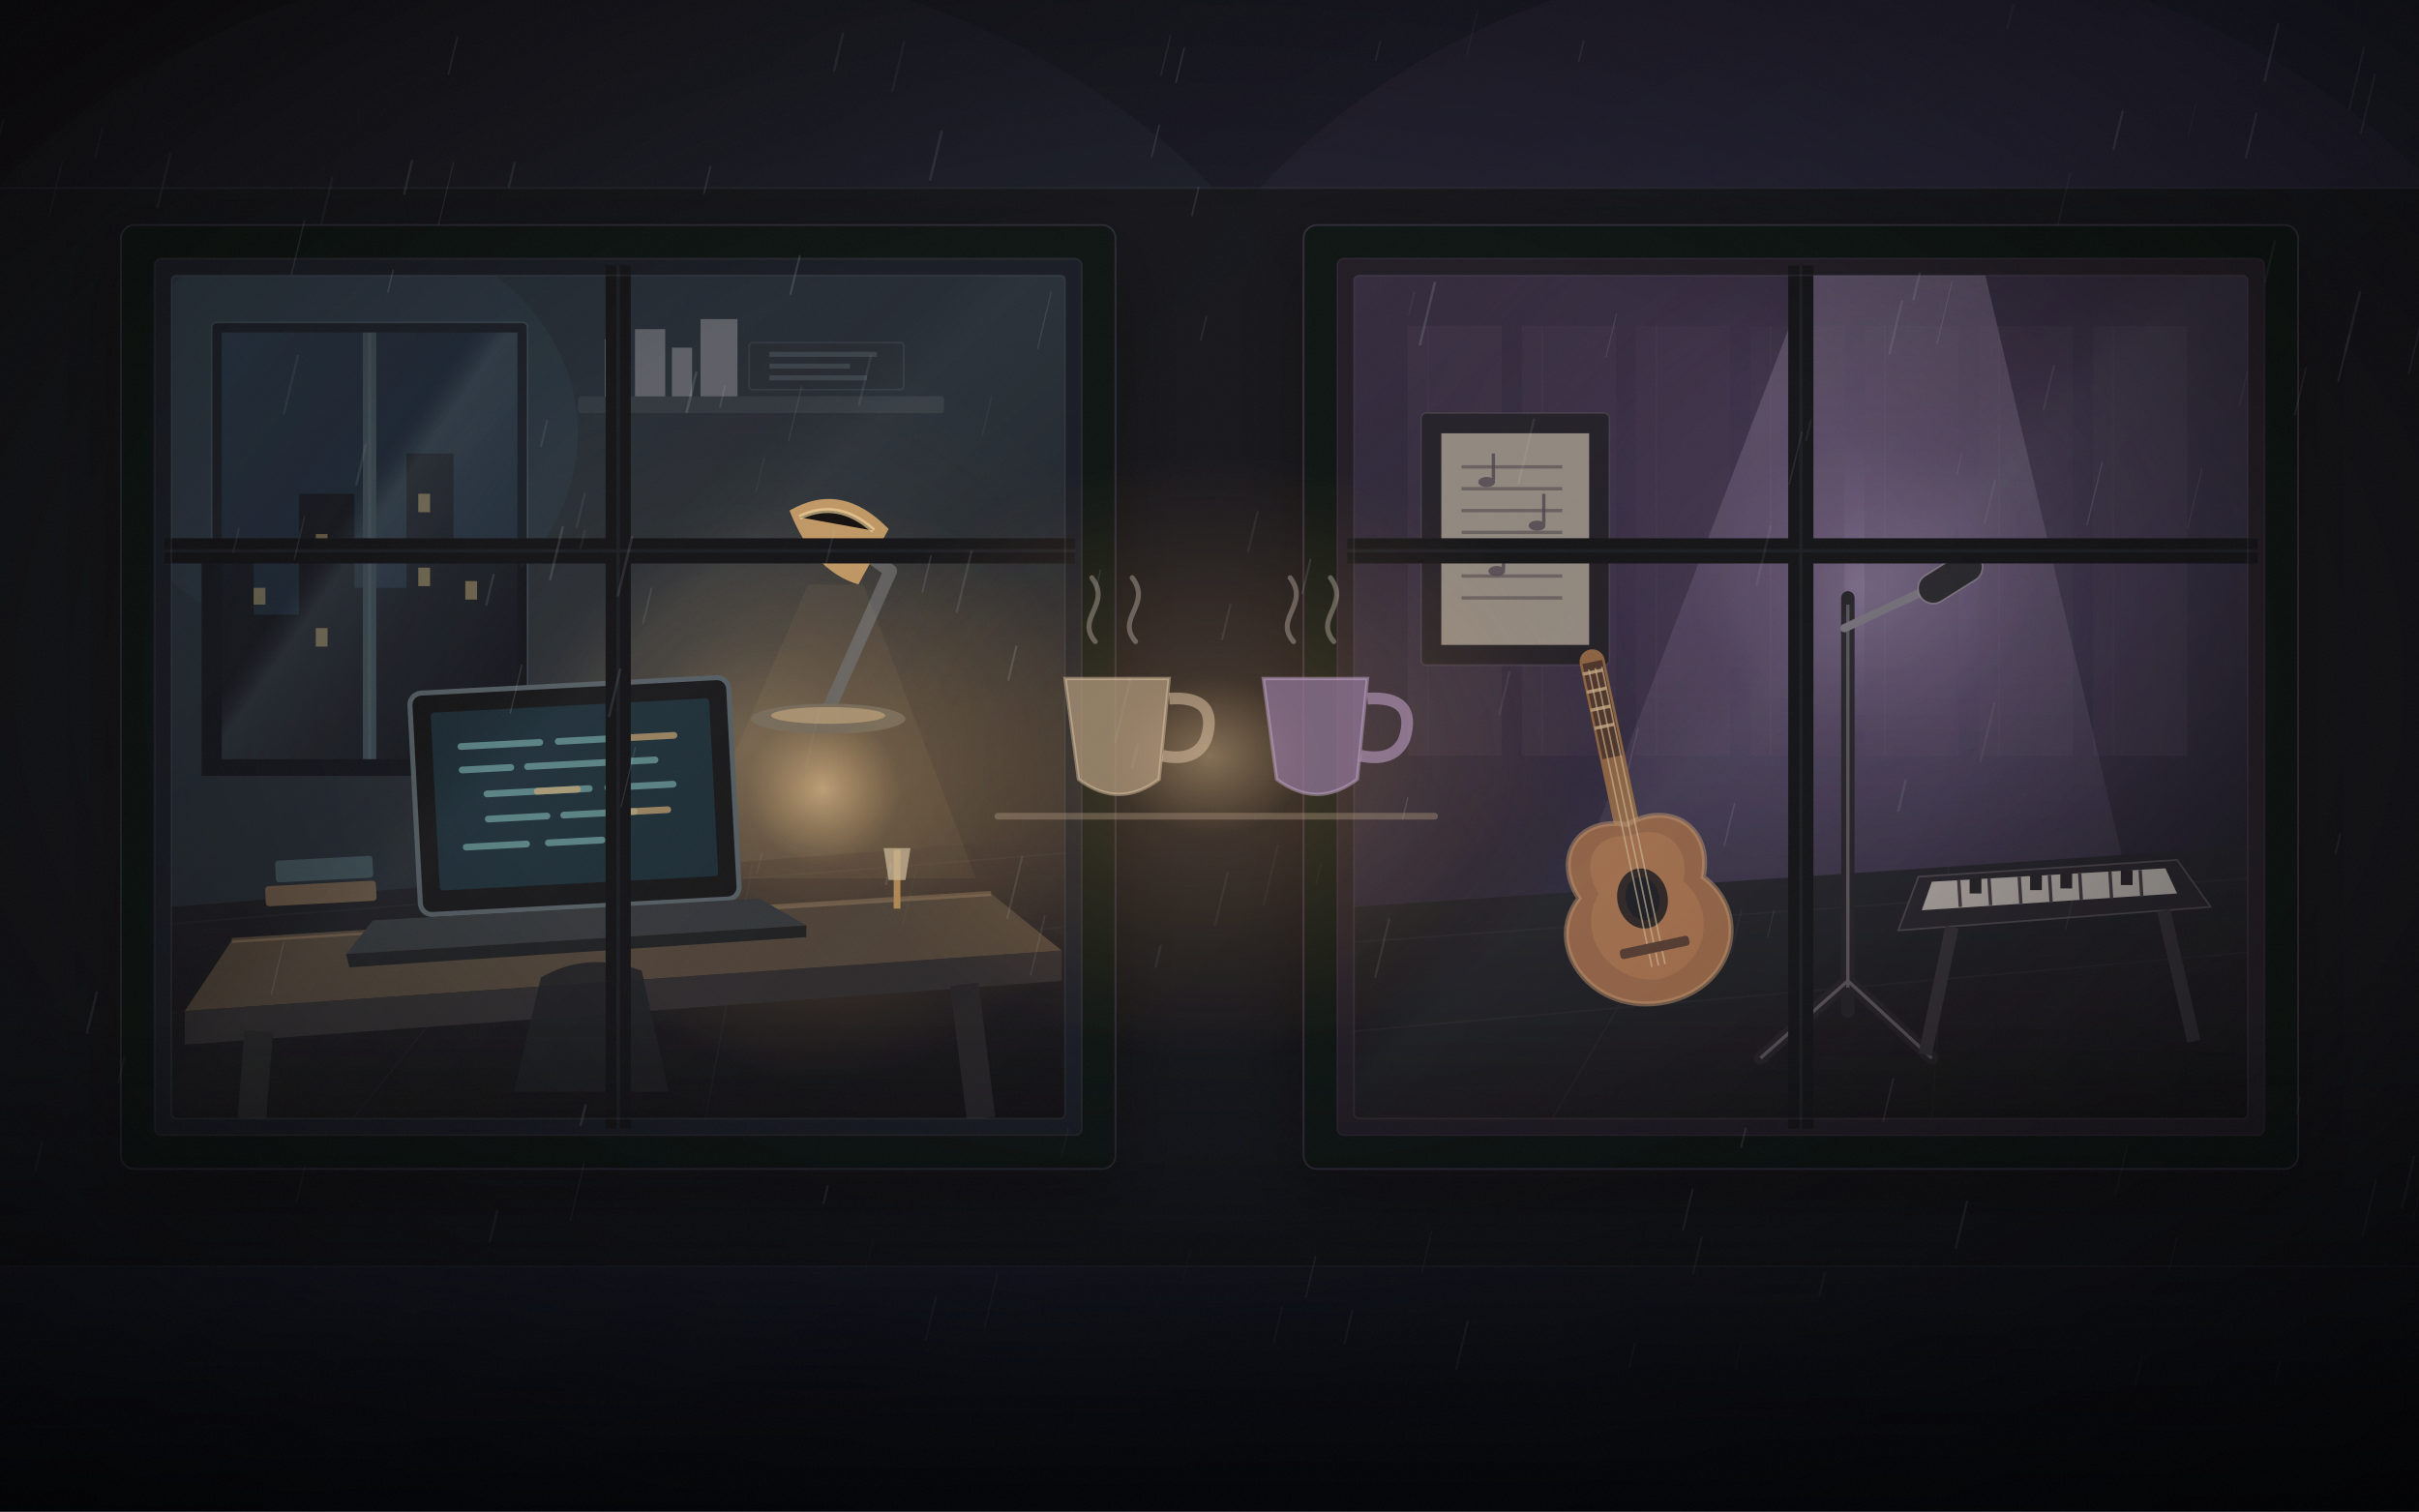
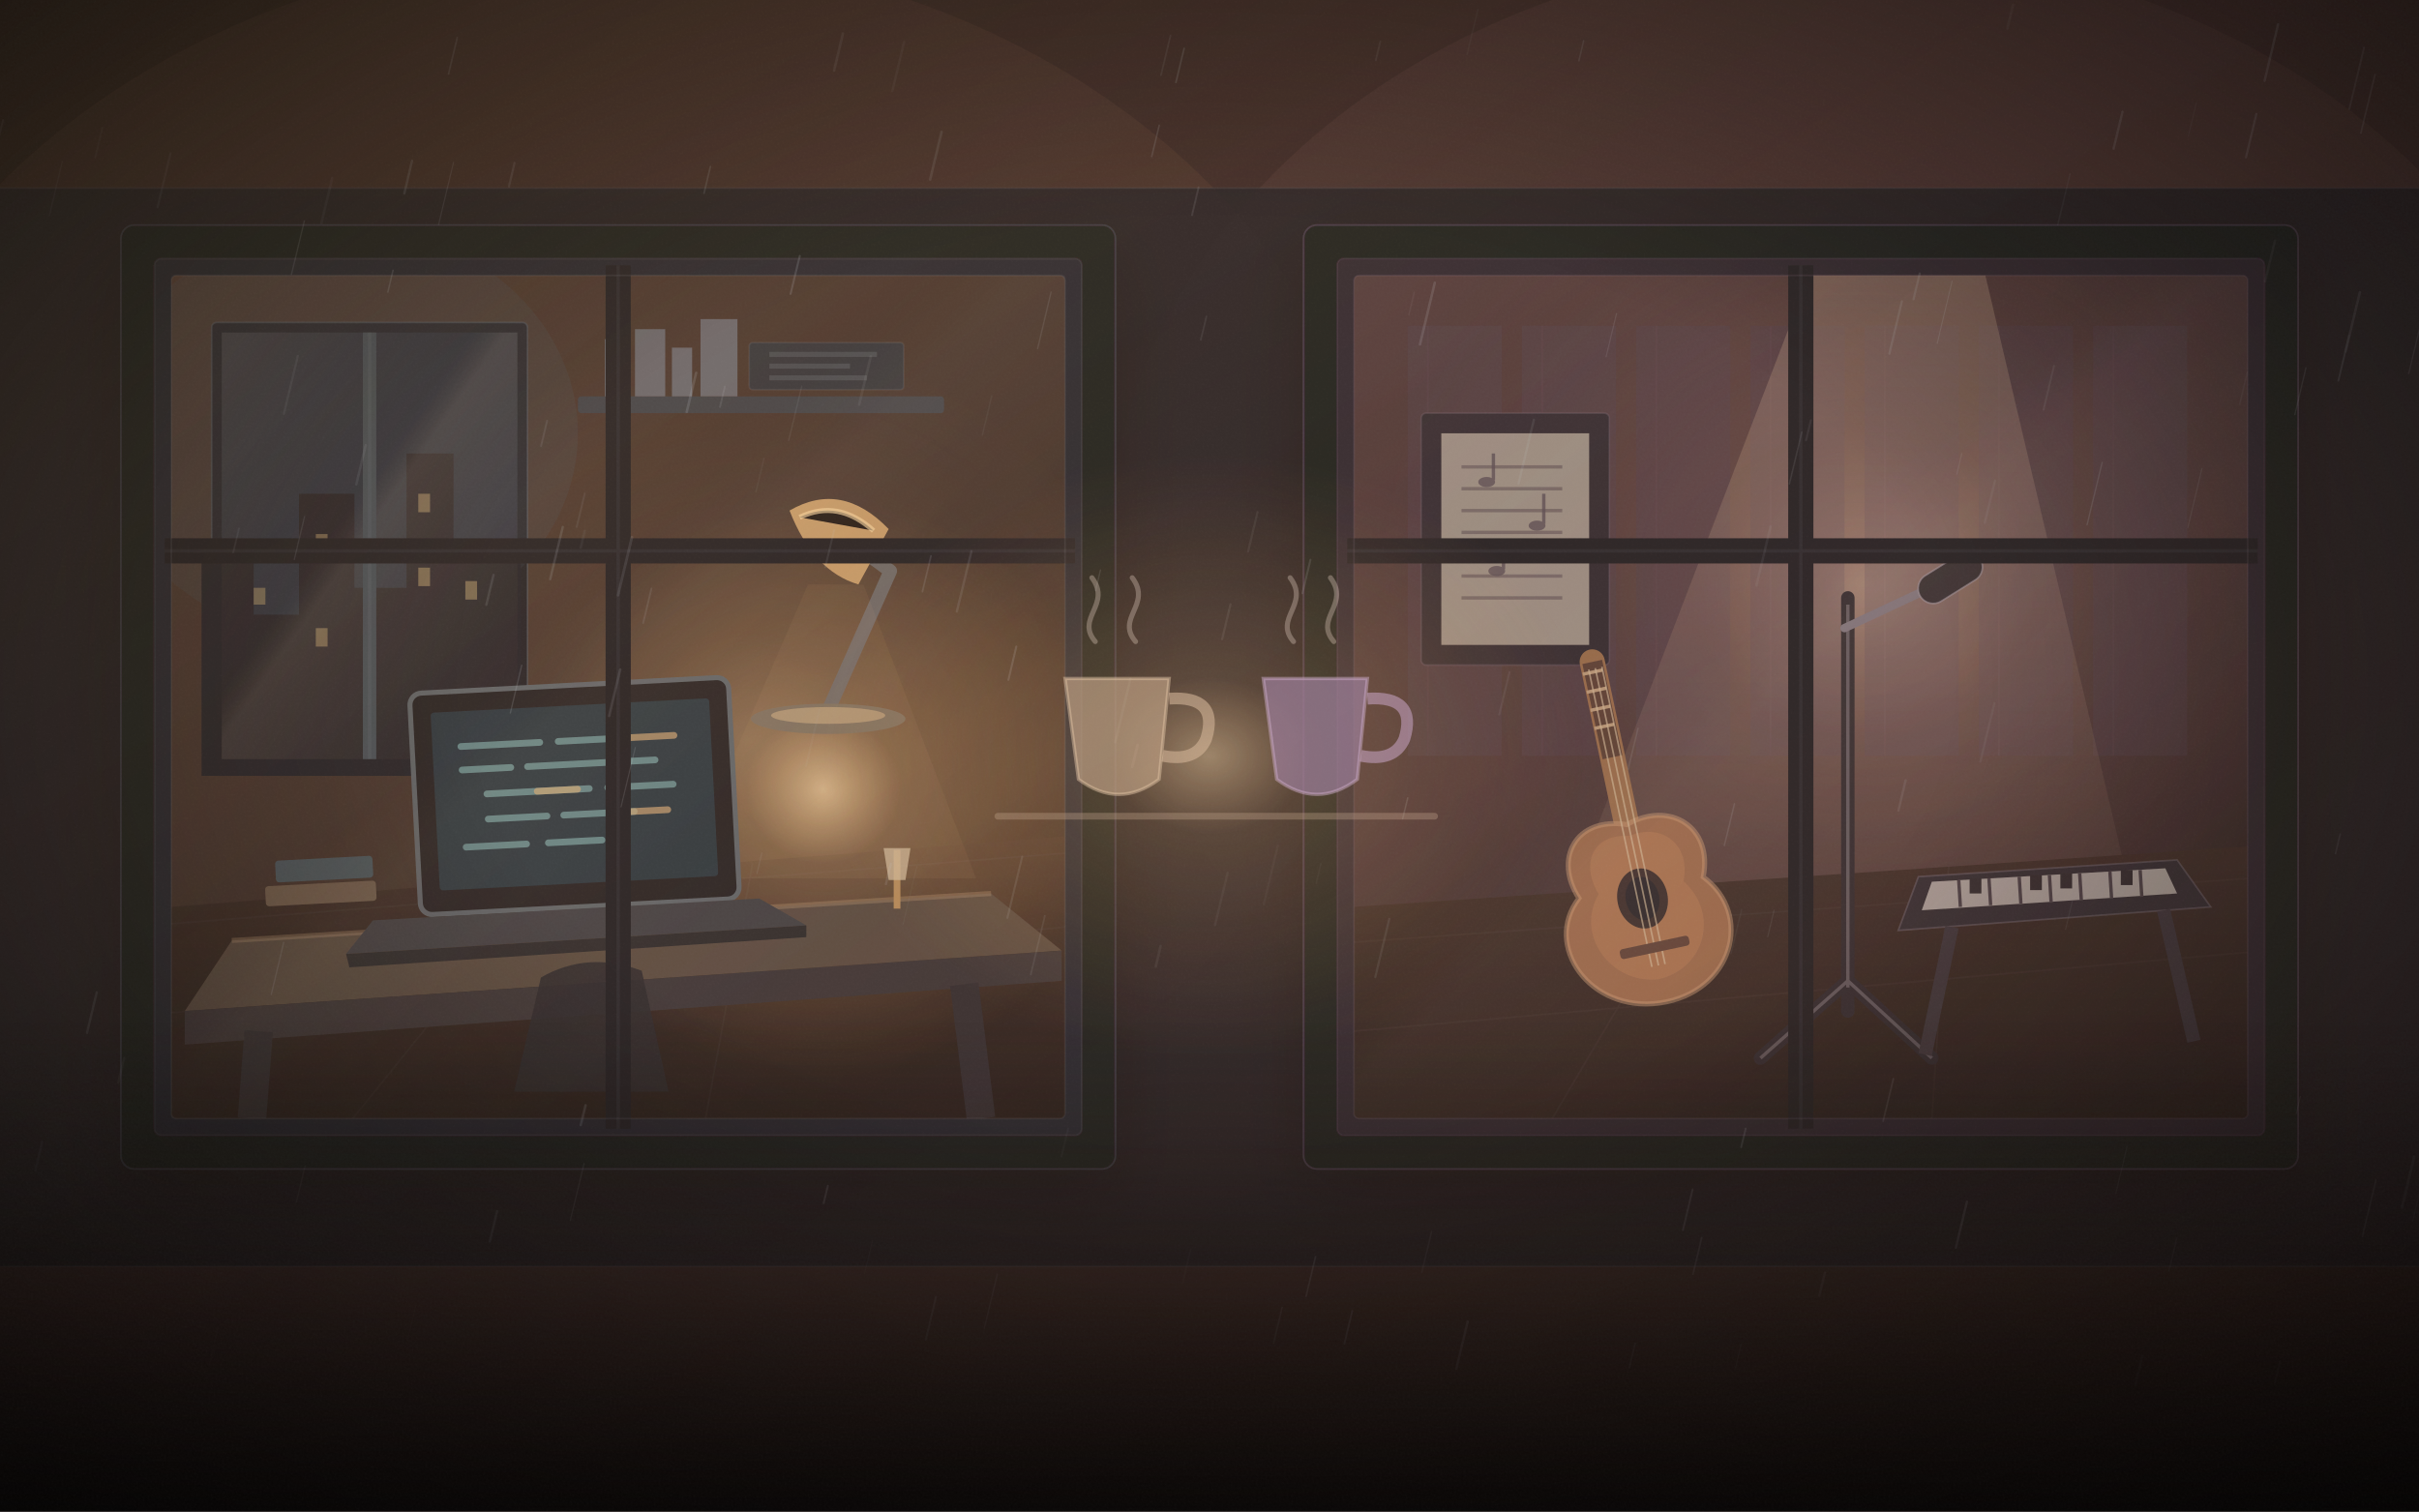
<svg xmlns="http://www.w3.org/2000/svg" viewBox="0 0 1440 900" preserveAspectRatio="xMidYMid slice" role="img" aria-labelledby="title desc">
  <defs>
    <linearGradient id="night" x1="0" y1="0" x2="1" y2="1">
-       <stop stop-color="#03060d" />
-       <stop offset=".46" stop-color="#11182c" />
-       <stop offset="1" stop-color="#070b13" />
+       <stop stop-color="#120d0c" />
+       <stop offset=".46" stop-color="#2b1c1c" />
+       <stop offset="1" stop-color="#160f0e" />
    </linearGradient>
    <linearGradient id="dawn" x1="0" y1="0" x2="0" y2="1">
-       <stop stop-color="#ba786f" stop-opacity=".3" />
-       <stop offset=".48" stop-color="#5c4c68" stop-opacity=".12" />
-       <stop offset="1" stop-color="#07101b" stop-opacity="0" />
+       <stop stop-color="#e2a276" stop-opacity=".36" />
+       <stop offset=".48" stop-color="#8b5e5e" stop-opacity=".15" />
+       <stop offset="1" stop-color="#17110f" stop-opacity="0" />
+     </linearGradient>
+     <linearGradient id="warmWash" x1="0" y1="0" x2="1" y2="1">
+       <stop stop-color="#efb77d" stop-opacity=".2" />
+       <stop offset=".5" stop-color="#dca18c" stop-opacity=".13" />
+       <stop offset="1" stop-color="#c98370" stop-opacity=".18" />
    </linearGradient>
    <linearGradient id="leftRoom" x1="0" y1="0" x2=".85" y2="1">
-       <stop stop-color="#1e2d3a" />
-       <stop offset=".55" stop-color="#17232e" />
-       <stop offset="1" stop-color="#0a111a" />
+       <stop stop-color="#3b2c24" />
+       <stop offset=".55" stop-color="#2a211d" />
+       <stop offset="1" stop-color="#15100e" />
    </linearGradient>
    <linearGradient id="rightRoom" x1=".2" y1="0" x2=".8" y2="1">
-       <stop stop-color="#29233a" />
-       <stop offset=".58" stop-color="#1c1d31" />
-       <stop offset="1" stop-color="#0b101b" />
+       <stop stop-color="#3b292c" />
+       <stop offset=".58" stop-color="#2b2025" />
+       <stop offset="1" stop-color="#171114" />
    </linearGradient>
    <linearGradient id="floor" x1="0" y1="0" x2="0" y2="1">
-       <stop stop-color="#141923" />
-       <stop offset="1" stop-color="#06090f" />
+       <stop stop-color="#261c18" />
+       <stop offset="1" stop-color="#0e0b0a" />
    </linearGradient>
    <linearGradient id="glass" x1="0" y1="0" x2="1" y2="1">
-       <stop stop-color="#6f9ab5" stop-opacity=".13" />
-       <stop offset=".42" stop-color="#2a3f55" stop-opacity=".05" />
-       <stop offset=".48" stop-color="#b4d9e7" stop-opacity=".14" />
-       <stop offset="1" stop-color="#0c1521" stop-opacity=".03" />
+       <stop stop-color="#d5b497" stop-opacity=".13" />
+       <stop offset=".42" stop-color="#62483f" stop-opacity=".05" />
+       <stop offset=".48" stop-color="#f4d7b6" stop-opacity=".13" />
+       <stop offset="1" stop-color="#211512" stop-opacity=".03" />
    </linearGradient>
    <linearGradient id="spotlight" x1="0" y1="0" x2="0" y2="1">
-       <stop stop-color="#eadcff" stop-opacity=".24" />
-       <stop offset="1" stop-color="#b793d5" stop-opacity="0" />
+       <stop stop-color="#ffe0b6" stop-opacity=".27" />
+       <stop offset="1" stop-color="#d9a18b" stop-opacity="0" />
    </linearGradient>
    <linearGradient id="bottomShade" x1="0" y1="0" x2="0" y2="1">
-       <stop stop-color="#04070d" stop-opacity="0" />
-       <stop offset=".56" stop-color="#04070d" stop-opacity=".5" />
-       <stop offset="1" stop-color="#03050a" stop-opacity=".96" />
+       <stop stop-color="#100b09" stop-opacity="0" />
+       <stop offset=".56" stop-color="#100b09" stop-opacity=".46" />
+       <stop offset="1" stop-color="#0b0807" stop-opacity=".94" />
    </linearGradient>
    <radialGradient id="lampGlow">
-       <stop stop-color="#ffd89b" stop-opacity=".7" />
-       <stop offset=".26" stop-color="#f4b96f" stop-opacity=".26" />
+       <stop stop-color="#ffe0a8" stop-opacity=".78" />
+       <stop offset=".26" stop-color="#f4bd78" stop-opacity=".3" />
      <stop offset="1" stop-color="#e6a053" stop-opacity="0" />
    </radialGradient>
    <radialGradient id="stageGlow">
-       <stop stop-color="#e5c4ff" stop-opacity=".42" />
-       <stop offset=".35" stop-color="#b887e1" stop-opacity=".15" />
-       <stop offset="1" stop-color="#8c62bc" stop-opacity="0" />
+       <stop stop-color="#ffd8bd" stop-opacity=".48" />
+       <stop offset=".35" stop-color="#dda088" stop-opacity=".18" />
+       <stop offset="1" stop-color="#aa6e63" stop-opacity="0" />
    </radialGradient>
    <radialGradient id="vignette" cx=".5" cy=".45" r=".72">
      <stop offset=".42" stop-color="#000" stop-opacity="0" />
      <stop offset="1" stop-color="#000" stop-opacity=".66" />
    </radialGradient>
    <filter id="blur8" x="-50%" y="-50%" width="200%" height="200%">
      <feGaussianBlur stdDeviation="8" />
    </filter>
    <filter id="blur24" x="-50%" y="-50%" width="200%" height="200%">
      <feGaussianBlur stdDeviation="24" />
    </filter>
    <filter id="shadow" x="-30%" y="-30%" width="160%" height="160%">
      <feDropShadow dx="0" dy="16" stdDeviation="22" flood-color="#000" flood-opacity=".55" />
    </filter>
    <filter id="grain">
      <feTurbulence type="fractalNoise" baseFrequency=".72" numOctaves="3" seed="27" stitchTiles="stitch" />
      <feColorMatrix type="saturate" values="0" />
      <feComponentTransfer>
        <feFuncA type="table" tableValues="0 .075" />
      </feComponentTransfer>
    </filter>
    <clipPath id="leftClip">
      <rect x="102" y="164" width="532" height="502" rx="3" />
    </clipPath>
    <clipPath id="rightClip">
      <rect x="806" y="164" width="532" height="502" rx="3" />
    </clipPath>
  </defs>
  <rect width="1440" height="900" fill="url(#night)" />
-   <ellipse cx="360" cy="340" rx="460" ry="370" fill="#45627b" opacity=".07" />
-   <ellipse cx="1100" cy="330" rx="440" ry="360" fill="#765087" opacity=".08" />
+   <ellipse cx="360" cy="340" rx="460" ry="370" fill="#b47b58" opacity=".09" />
+   <ellipse cx="1100" cy="330" rx="440" ry="360" fill="#a86c6c" opacity=".1" />
  <path d="M0 112H1440V754H0Z" fill="#080d15" opacity=".9" />
  <path d="M0 112H1440M0 754H1440" stroke="#6d8296" stroke-opacity=".14" />
  <g filter="url(#shadow)">
    <rect x="72" y="134" width="592" height="562" rx="8" fill="#05090f" stroke="#344250" stroke-opacity=".55" />
    <rect x="92" y="154" width="552" height="522" rx="4" fill="#111923" stroke="#637484" stroke-opacity=".18" />
    <rect x="776" y="134" width="592" height="562" rx="8" fill="#05090f" stroke="#454057" stroke-opacity=".58" />
    <rect x="796" y="154" width="552" height="522" rx="4" fill="#171522" stroke="#756887" stroke-opacity=".18" />
  </g>
  <g opacity="1.05">
    <g clip-path="url(#leftClip)">
      <rect x="102" y="164" width="532" height="502" fill="url(#leftRoom)" />
      <ellipse cx="444" cy="440" rx="250" ry="240" fill="url(#lampGlow)" opacity=".26" />
      <path d="M102 540L634 498V666H102Z" fill="url(#floor)" />
      <path d="M102 550L634 508M102 603L634 552M210 666L328 520M420 666L448 514" stroke="#80909a" stroke-opacity=".06" />
      <rect x="126" y="192" width="188" height="266" rx="3" fill="#080e16" stroke="#4b5d6b" stroke-opacity=".5" />
      <rect x="132" y="198" width="176" height="254" fill="#0d1a28" />
      <ellipse cx="202" cy="258" rx="142" ry="124" fill="#345574" opacity=".14" />
      <path d="M120 410V332H151V366H178V294H211V350H242V270H270V324H310V462H120Z" fill="#080f19" />
      <path d="M151 350H158V360H151ZM188 318H195V329H188ZM249 294H256V305H249ZM277 346H284V357H277ZM188 374H195V385H188ZM249 338H256V349H249Z" fill="#d5b878" opacity=".48" />
      <rect x="132" y="198" width="176" height="254" fill="url(#glass)" />
      <path d="M220 198V452M132 326H308" stroke="#334652" stroke-width="8" />
      <path d="M220 198V452M132 326H308" stroke="#8295a1" stroke-opacity=".12" stroke-width="2" />
      <rect x="344" y="236" width="218" height="10" rx="2" fill="#29343e" />
      <path d="M360 202H374V236H360ZM378 196H396V236H378ZM400 207H412V236H400ZM417 190H439V236H417Z" fill="#58606a" />
      <rect x="446" y="204" width="92" height="28" rx="2" fill="#1a252f" stroke="#83919a" stroke-opacity=".15" />
      <path d="M458 211H522M458 218H506M458 225H516" stroke="#8b9ba3" stroke-opacity=".22" stroke-width="3" />
      <ellipse cx="490" cy="470" rx="176" ry="172" fill="url(#lampGlow)" />
      <path d="M493 423L530 340M530 340L500 318" stroke="#5b5e60" stroke-width="8" stroke-linecap="round" />
      <path d="M470 304Q501 286 529 315L511 348Q484 340 470 304Z" fill="#c59b63" />
      <path d="M476 308Q499 297 520 316" stroke="#ffe0a4" stroke-opacity=".65" stroke-width="3" />
      <ellipse cx="493" cy="428" rx="46" ry="9" fill="#6c6558" />
      <ellipse cx="493" cy="426" rx="34" ry="5" fill="#d3b785" opacity=".55" />
      <path d="M481 348L405 523H581L514 348Z" fill="#f2bd78" opacity=".065" />
      <path d="M138 560L590 532L632 566L110 602Z" fill="#463e35" />
      <path d="M110 602L632 566V584L110 622Z" fill="#24252a" />
      <path d="M154 614L150 666M574 586L584 666" stroke="#1a1d23" stroke-width="17" />
      <path d="M138 560L590 532" stroke="#b49670" stroke-opacity=".35" stroke-width="3" />
      <rect x="247" y="408" width="190" height="132" rx="7" fill="#080d12" stroke="#4c5b64" stroke-width="3" transform="rotate(-3 342 474)" />
      <rect x="259" y="420" width="166" height="106" rx="2" fill="#102633" transform="rotate(-3 342 474)" />
      <g transform="rotate(-3 342 474)" stroke-linecap="round">
        <path d="M276 441H323M334 441H368M276 455H305M315 455H391M290 470H351M362 470H401M290 485H325M335 485H377M276 501H312M325 501H357" stroke="#75b6b6" stroke-opacity=".65" stroke-width="4" />
        <path d="M374 441H403M320 470H344M367 485H397" stroke="#d1aa72" stroke-opacity=".7" stroke-width="4" />
      </g>
      <path d="M222 548L452 535L480 551L206 568Z" fill="#293138" />
      <path d="M206 568L480 551V558L208 576Z" fill="#12181d" />
      <rect x="158" y="526" width="66" height="12" rx="2" fill="#5f5142" transform="rotate(-3 191 532)" />
      <rect x="164" y="511" width="58" height="13" rx="2" fill="#344b56" transform="rotate(-3 193 518)" />
      <path d="M534 506V541" stroke="#b28a55" stroke-width="4" />
      <path d="M526 505H542L539 524H529Z" fill="#d2c2a1" opacity=".75" />
      <path d="M322 582Q350 566 382 578L398 650H306Z" fill="#11171e" opacity=".88" />
    </g>
  </g>
  <g opacity="0.9">
    <g clip-path="url(#rightClip)">
      <rect x="806" y="164" width="532" height="502" fill="url(#rightRoom)" />
      <ellipse cx="1110" cy="348" rx="290" ry="268" fill="url(#stageGlow)" />
      <g opacity=".32">
        <path d="M838 194H894V450H838ZM906 194H962V450H906ZM974 194H1030V450H974ZM1042 194H1098V450H1042ZM1110 194H1166V450H1110ZM1178 194H1234V450H1178ZM1246 194H1302V450H1246Z" fill="#40344f" />
        <path d="M850 194V450M918 194V450M986 194V450M1054 194V450M1122 194V450M1190 194V450M1258 194V450" stroke="#9a82aa" stroke-opacity=".18" />
      </g>
      <path d="M1080 156H1180L1300 666H884Z" fill="url(#spotlight)" />
      <ellipse cx="1115" cy="626" rx="218" ry="44" fill="#c5a0dc" opacity=".07" filter="url(#blur8)" />
      <path d="M806 540L1338 504V666H806Z" fill="url(#floor)" />
      <path d="M806 561L1338 523M806 614L1338 567M924 666L1008 524M1150 666L1160 516" stroke="#a392b1" stroke-opacity=".055" />
      <rect x="846" y="246" width="112" height="150" rx="3" fill="#171822" stroke="#76677f" stroke-opacity=".32" />
      <rect x="858" y="258" width="88" height="126" fill="#d6cdbc" opacity=".72" />
      <path d="M870 278H930M870 291H930M870 304H930M870 317H930M870 330H930M870 343H930M870 356H930" stroke="#554f55" stroke-opacity=".65" stroke-width="2" />
      <g fill="#4a4350" opacity=".8">
        <ellipse cx="885" cy="287" rx="5" ry="3" />
        <ellipse cx="915" cy="313" rx="5" ry="3" />
        <ellipse cx="891" cy="340" rx="5" ry="3" />
        <path d="M889 286V270M919 312V294M895 339V321" stroke="#4a4350" stroke-width="2" />
      </g>
      <path d="M1100 356V602M1100 584L1048 630M1100 584L1150 630" stroke="#151720" stroke-width="8" stroke-linecap="round" />
      <path d="M1100 360V588M1100 584L1048 630M1100 584L1150 630" stroke="#85828d" stroke-opacity=".55" stroke-width="2" />
      <path d="M1098 374L1162 344" stroke="#777482" stroke-width="5" stroke-linecap="round" />
      <rect x="1152" y="323" width="18" height="42" rx="9" fill="#171922" stroke="#a29baa" stroke-opacity=".65" transform="rotate(58 1161 344)" />
      <g transform="translate(900 378) scale(1) rotate(-12 70 130)">
        <path d="M72 14V144" stroke="#9a6c45" stroke-width="15" stroke-linecap="round" />
        <path d="M66 14H78V72H66Z" fill="#4d3429" />
        <path d="M65 20H77M65 31H77M65 42H77M65 53H77" stroke="#c5a67e" stroke-width="2" />
        <path d="M72 113C43 102 25 124 35 150C8 173 27 218 69 221C113 224 135 181 110 153C122 125 100 104 72 113Z" fill="#9c6744" stroke="#d4a276" stroke-opacity=".5" stroke-width="3" />
        <path d="M72 120C51 114 40 130 47 150C28 171 43 204 71 207C100 207 115 176 98 153C107 132 92 116 72 120Z" fill="#b87b50" opacity=".65" />
        <ellipse cx="72" cy="158" rx="15" ry="18" fill="#211b1b" />
        <ellipse cx="72" cy="158" rx="10" ry="13" fill="#0b1119" />
        <path d="M69 18V199M73 18V199M77 18V199" stroke="#e3d0aa" stroke-opacity=".65" />
        <rect x="52" y="185" width="42" height="6" rx="2" fill="#50362b" />
      </g>
      <g transform="translate(1142 500)">
        <path d="M0 22L154 12L174 40L-12 54Z" fill="#191b25" stroke="#6d6879" stroke-opacity=".5" />
        <path d="M8 25L147 17L154 32L2 42Z" fill="#d3d0ca" opacity=".82" />
        <path d="M24 24L25 40M42 23L43 39M60 22L61 38M78 21L79 37M96 20L97 36M114 19L115 35M132 18L133 34" stroke="#36333e" stroke-width="2" />
        <path d="M34 23L34 32M70 21L70 30M88 20L88 29M124 18L124 27" stroke="#171820" stroke-width="7" />
        <path d="M20 52L4 128M146 42L164 120" stroke="#252630" stroke-width="8" />
      </g>
      <rect x="806" y="164" width="532" height="502" fill="url(#glass)" opacity=".42" />
    </g>
  </g>
  <rect x="102" y="164" width="532" height="502" fill="url(#glass)" opacity=".32" />
  <path d="M368 158V672M98 328H640M1072 158V672M802 328H1344" stroke="#080d14" stroke-width="15" />
  <path d="M368 158V672M98 328H640M1072 158V672M802 328H1344" stroke="#607080" stroke-opacity=".12" stroke-width="2" />
  <rect x="102" y="164" width="532" height="502" rx="3" fill="none" stroke="#9aabba" stroke-opacity=".12" />
  <rect x="806" y="164" width="532" height="502" rx="3" fill="none" stroke="#aa9bb8" stroke-opacity=".12" />
  <g stroke="#c5d8e5" stroke-linecap="round" opacity="0.2">
    <line x1="-29.7" y1="452.2" x2="-34.8" y2="473.5" stroke-width="1.0" opacity="0.45" />
    <line x1="1337.8" y1="221.6" x2="1333.2" y2="240.8" stroke-width="0.9" opacity="0.35" />
    <line x1="501.8" y1="19.9" x2="496.5" y2="42.1" stroke-width="1.5" opacity="0.49" />
    <line x1="422.9" y1="99.2" x2="419.1" y2="115.1" stroke-width="1.0" opacity="0.72" />
    <line x1="378.2" y1="445.1" x2="369.7" y2="480.4" stroke-width="0.7" opacity="0.75" />
    <line x1="310.6" y1="396.1" x2="303.8" y2="424.5" stroke-width="0.8" opacity="0.81" />
    <line x1="838.0" y1="475.1" x2="835.0" y2="487.5" stroke-width="0.9" opacity="0.77" />
    <line x1="1263.5" y1="66.6" x2="1258.2" y2="88.5" stroke-width="1.4" opacity="0.76" />
    <line x1="975.1" y1="433.7" x2="969.2" y2="458.0" stroke-width="0.9" opacity="0.58" />
    <line x1="1413.8" y1="44.4" x2="1405.4" y2="79.2" stroke-width="1.0" opacity="0.71" />
    <line x1="1013.0" y1="737.0" x2="1007.8" y2="758.7" stroke-width="1.0" opacity="0.66" />
    <line x1="713.5" y1="111.5" x2="709.6" y2="128.1" stroke-width="1.1" opacity="0.61" />
    <line x1="608.5" y1="510.1" x2="599.7" y2="546.5" stroke-width="1.2" opacity="0.62" />
    <line x1="476.1" y1="152.4" x2="470.6" y2="175.0" stroke-width="1.2" opacity="0.84" />
    <line x1="748.6" y1="304.9" x2="743.0" y2="328.4" stroke-width="1.3" opacity="0.40" />
    <line x1="780.1" y1="333.3" x2="775.3" y2="353.2" stroke-width="1.2" opacity="0.72" />
    <line x1="496.6" y1="315.6" x2="491.3" y2="337.6" stroke-width="1.2" opacity="0.49" />
    <line x1="1466.5" y1="720.0" x2="1460.2" y2="746.4" stroke-width="1.6" opacity="0.84" />
    <line x1="414.4" y1="222.0" x2="408.8" y2="245.3" stroke-width="1.5" opacity="0.82" />
    <line x1="1232.3" y1="103.5" x2="1225.0" y2="133.7" stroke-width="0.9" opacity="0.34" />
    <line x1="730.8" y1="519.7" x2="723.3" y2="550.8" stroke-width="1.4" opacity="0.30" />
    <line x1="622.0" y1="545.3" x2="613.6" y2="580.3" stroke-width="1.0" opacity="0.50" />
    <line x1="1162.1" y1="167.2" x2="1153.2" y2="204.5" stroke-width="0.6" opacity="0.77" />
    <line x1="1072.6" y1="257.3" x2="1065.2" y2="288.1" stroke-width="0.9" opacity="0.54" />
    <line x1="655.1" y1="339.4" x2="652.2" y2="351.6" stroke-width="0.8" opacity="0.67" />
    <line x1="217.7" y1="265.0" x2="212.1" y2="288.4" stroke-width="1.5" opacity="0.57" />
    <line x1="1393.1" y1="496.6" x2="1390.3" y2="508.2" stroke-width="1.0" opacity="0.47" />
    <line x1="672.9" y1="404.3" x2="663.9" y2="441.8" stroke-width="1.5" opacity="0.74" />
    <line x1="1369.4" y1="652.8" x2="1366.9" y2="663.2" stroke-width="0.6" opacity="0.56" />
    <line x1="25.1" y1="679.9" x2="21.0" y2="697.0" stroke-width="1.4" opacity="0.32" />
    <line x1="763.2" y1="778.6" x2="758.1" y2="799.9" stroke-width="1.0" opacity="0.60" />
    <line x1="1455.4" y1="345.4" x2="1449.1" y2="371.8" stroke-width="1.4" opacity="0.64" />
    <line x1="1007.6" y1="708.2" x2="1001.8" y2="732.5" stroke-width="1.1" opacity="0.70" />
    <line x1="487.8" y1="422.7" x2="479.8" y2="456.0" stroke-width="1.2" opacity="0.25" />
    <line x1="783.1" y1="748.3" x2="777.5" y2="771.9" stroke-width="1.0" opacity="0.80" />
    <line x1="1266.2" y1="682.7" x2="1259.5" y2="710.8" stroke-width="0.7" opacity="0.39" />
    <line x1="625.7" y1="173.9" x2="617.7" y2="207.5" stroke-width="0.8" opacity="0.59" />
    <line x1="1187.6" y1="286.2" x2="1181.5" y2="311.3" stroke-width="1.4" opacity="0.36" />
    <line x1="1056.1" y1="541.9" x2="1052.3" y2="557.8" stroke-width="0.7" opacity="0.47" />
    <line x1="690.9" y1="563.3" x2="688.0" y2="575.6" stroke-width="1.5" opacity="0.37" />
    <line x1="873.7" y1="786.9" x2="866.9" y2="815.1" stroke-width="1.4" opacity="0.84" />
    <line x1="1187.3" y1="418.6" x2="1178.9" y2="453.5" stroke-width="1.4" opacity="0.32" />
    <line x1="827.0" y1="547.2" x2="818.7" y2="581.8" stroke-width="1.3" opacity="0.51" />
    <line x1="453.5" y1="507.9" x2="450.6" y2="520.1" stroke-width="0.6" opacity="0.54" />
    <line x1="1354.3" y1="143.2" x2="1348.4" y2="167.5" stroke-width="1.4" opacity="0.37" />
    <line x1="272.2" y1="22.4" x2="267.0" y2="44.0" stroke-width="1.0" opacity="0.69" />
    <line x1="538.2" y1="25.0" x2="531.2" y2="54.2" stroke-width="1.4" opacity="0.30" />
    <line x1="1039.2" y1="671.9" x2="1036.5" y2="683.1" stroke-width="1.1" opacity="0.78" />
    <line x1="1170.9" y1="715.5" x2="1164.3" y2="743.0" stroke-width="1.4" opacity="0.76" />
    <line x1="1036.5" y1="800.4" x2="1033.1" y2="814.6" stroke-width="0.6" opacity="0.62" />
    <line x1="-5.9" y1="19.5" x2="-14.2" y2="54.1" stroke-width="1.2" opacity="0.60" />
    <line x1="387.8" y1="350.4" x2="382.9" y2="370.9" stroke-width="1.1" opacity="0.58" />
    <line x1="181.3" y1="307.6" x2="175.2" y2="333.1" stroke-width="0.8" opacity="0.61" />
    <line x1="1467.7" y1="634.7" x2="1460.1" y2="666.1" stroke-width="0.8" opacity="0.52" />
    <line x1="1032.5" y1="478.6" x2="1026.5" y2="503.4" stroke-width="0.9" opacity="0.65" />
    <line x1="973.4" y1="799.8" x2="969.9" y2="814.4" stroke-width="1.0" opacity="0.60" />
    <line x1="325.7" y1="250.5" x2="322.1" y2="265.6" stroke-width="1.1" opacity="0.58" />
    <line x1="168.9" y1="561.1" x2="161.5" y2="592.1" stroke-width="0.8" opacity="0.70" />
    <line x1="518.4" y1="212.2" x2="511.4" y2="241.0" stroke-width="1.5" opacity="0.40" />
    <line x1="1086.3" y1="757.8" x2="1083.0" y2="771.6" stroke-width="1.4" opacity="0.50" />
    <line x1="1167.8" y1="270.1" x2="1164.9" y2="282.3" stroke-width="0.7" opacity="0.54" />
    <line x1="197.8" y1="106.0" x2="191.3" y2="132.9" stroke-width="1.5" opacity="0.31" />
    <line x1="854.1" y1="168.4" x2="845.3" y2="205.1" stroke-width="1.5" opacity="0.79" />
    <line x1="1441.1" y1="707.0" x2="1436.2" y2="727.3" stroke-width="0.7" opacity="0.35" />
    <line x1="1407.3" y1="28.3" x2="1398.5" y2="65.0" stroke-width="1.1" opacity="0.63" />
    <line x1="376.2" y1="319.8" x2="367.9" y2="354.4" stroke-width="1.6" opacity="0.61" />
    <line x1="1453.1" y1="816.8" x2="1446.6" y2="843.9" stroke-width="0.7" opacity="0.75" />
    <line x1="677.2" y1="443.5" x2="674.0" y2="456.7" stroke-width="1.6" opacity="0.76" />
    <line x1="177.3" y1="211.9" x2="169.0" y2="246.4" stroke-width="1.3" opacity="0.50" />
    <line x1="732.5" y1="359.8" x2="727.5" y2="380.6" stroke-width="1.3" opacity="0.48" />
    <line x1="1414.4" y1="702.4" x2="1406.3" y2="736.2" stroke-width="1.0" opacity="0.61" />
    <line x1="61.0" y1="76.0" x2="56.7" y2="93.9" stroke-width="1.2" opacity="0.28" />
    <line x1="554.2" y1="331.0" x2="549.1" y2="352.3" stroke-width="1.0" opacity="0.68" />
    <line x1="1142.8" y1="162.8" x2="1139.1" y2="178.2" stroke-width="1.3" opacity="0.71" />
    <line x1="1078.0" y1="250.3" x2="1075.1" y2="262.1" stroke-width="1.2" opacity="0.42" />
    <line x1="101.5" y1="91.3" x2="93.8" y2="123.4" stroke-width="1.3" opacity="0.39" />
    <line x1="1127.1" y1="642.3" x2="1121.0" y2="667.6" stroke-width="1.0" opacity="0.60" />
    <line x1="142.3" y1="314.6" x2="138.8" y2="329.0" stroke-width="1.0" opacity="0.45" />
    <line x1="181.2" y1="131.5" x2="173.5" y2="163.4" stroke-width="0.8" opacity="0.71" />
    <line x1="1468.4" y1="660.1" x2="1461.3" y2="689.3" stroke-width="1.1" opacity="0.74" />
    <line x1="593.7" y1="758.7" x2="585.9" y2="791.0" stroke-width="0.8" opacity="0.55" />
    <line x1="821.7" y1="24.7" x2="819.0" y2="35.9" stroke-width="1.1" opacity="0.44" />
    <line x1="348.6" y1="658.1" x2="345.7" y2="669.9" stroke-width="1.5" opacity="0.82" />
    <line x1="708.8" y1="743.9" x2="704.2" y2="763.0" stroke-width="1.1" opacity="0.21" />
    <line x1="519.4" y1="738.6" x2="514.7" y2="758.2" stroke-width="0.6" opacity="0.24" />
    <line x1="57.6" y1="590.8" x2="51.8" y2="615.0" stroke-width="1.4" opacity="0.59" />
    <line x1="557.2" y1="772.2" x2="551.1" y2="797.7" stroke-width="1.2" opacity="0.62" />
    <line x1="37.1" y1="96.1" x2="29.4" y2="128.3" stroke-width="0.8" opacity="0.34" />
    <line x1="805.0" y1="780.5" x2="800.3" y2="800.1" stroke-width="1.1" opacity="0.82" />
    <line x1="431.5" y1="230.1" x2="428.6" y2="242.4" stroke-width="1.1" opacity="0.58" />
    <line x1="578.3" y1="328.2" x2="569.6" y2="364.1" stroke-width="1.4" opacity="0.61" />
    <line x1="913.1" y1="249.9" x2="904.0" y2="287.8" stroke-width="1.4" opacity="0.50" />
    <line x1="1398.4" y1="199.8" x2="1392.0" y2="226.7" stroke-width="1.1" opacity="0.69" />
    <line x1="270.0" y1="96.6" x2="261.1" y2="133.7" stroke-width="0.7" opacity="0.63" />
    <line x1="73.9" y1="630.0" x2="70.4" y2="644.6" stroke-width="1.4" opacity="0.32" />
    <line x1="962.3" y1="186.7" x2="956.1" y2="212.4" stroke-width="0.7" opacity="0.58" />
    <line x1="477.3" y1="229.9" x2="469.5" y2="262.3" stroke-width="0.8" opacity="0.42" />
    <line x1="1132.2" y1="179.4" x2="1124.7" y2="210.6" stroke-width="1.3" opacity="0.70" />
    <line x1="718.2" y1="188.4" x2="714.8" y2="202.4" stroke-width="1.0" opacity="0.48" />
    <line x1="1442.9" y1="184.9" x2="1433.9" y2="222.4" stroke-width="0.8" opacity="0.60" />
    <line x1="942.7" y1="24.3" x2="939.9" y2="36.2" stroke-width="0.9" opacity="0.61" />
    <line x1="690.1" y1="74.5" x2="685.6" y2="93.2" stroke-width="0.9" opacity="0.77" />
    <line x1="530.3" y1="514.3" x2="527.4" y2="526.4" stroke-width="1.4" opacity="0.64" />
    <line x1="696.8" y1="21.1" x2="691.1" y2="44.8" stroke-width="1.0" opacity="0.49" />
    <line x1="1356.1" y1="14.5" x2="1348.1" y2="48.1" stroke-width="1.4" opacity="0.82" />
    <line x1="545.8" y1="515.8" x2="537.5" y2="550.6" stroke-width="0.6" opacity="0.24" />
    <line x1="786.3" y1="514.3" x2="783.5" y2="526.0" stroke-width="1.0" opacity="0.23" />
    <line x1="1295.8" y1="737.2" x2="1291.1" y2="756.9" stroke-width="0.8" opacity="0.41" />
    <line x1="1437.1" y1="688.8" x2="1429.9" y2="719.0" stroke-width="1.6" opacity="0.49" />
    <line x1="1222.7" y1="217.9" x2="1216.5" y2="244.0" stroke-width="1.1" opacity="0.51" />
    <line x1="852.2" y1="733.4" x2="846.4" y2="757.5" stroke-width="0.9" opacity="0.43" />
    <line x1="1134.4" y1="464.6" x2="1130.1" y2="482.7" stroke-width="1.4" opacity="0.52" />
    <line x1="335.0" y1="313.8" x2="327.5" y2="344.9" stroke-width="1.4" opacity="0.74" />
    <line x1="1233.6" y1="536.7" x2="1229.6" y2="553.4" stroke-width="0.7" opacity="0.41" />
    <line x1="841.9" y1="174.0" x2="838.7" y2="187.4" stroke-width="0.9" opacity="0.32" />
    <line x1="590.4" y1="235.7" x2="584.8" y2="259.0" stroke-width="0.9" opacity="0.26" />
    <line x1="247.8" y1="776.2" x2="242.2" y2="799.7" stroke-width="0.6" opacity="0.21" />
    <line x1="898.6" y1="400.2" x2="892.5" y2="425.5" stroke-width="1.2" opacity="0.44" />
    <line x1="1054.0" y1="313.5" x2="1045.6" y2="348.6" stroke-width="1.4" opacity="0.39" />
    <line x1="760.7" y1="503.5" x2="752.3" y2="538.5" stroke-width="1.3" opacity="0.24" />
    <line x1="306.3" y1="97.0" x2="303.0" y2="111.0" stroke-width="1.3" opacity="0.63" />
    <line x1="1.8" y1="71.4" x2="-7.0" y2="108.1" stroke-width="1.1" opacity="0.46" />
    <line x1="1307.5" y1="61.1" x2="1302.7" y2="81.0" stroke-width="0.7" opacity="0.34" />
    <line x1="293.8" y1="342.3" x2="289.5" y2="360.1" stroke-width="1.4" opacity="0.64" />
    <line x1="348.1" y1="316.1" x2="345.7" y2="326.1" stroke-width="1.5" opacity="0.29" />
    <line x1="1251.4" y1="275.3" x2="1242.4" y2="312.5" stroke-width="0.8" opacity="0.78" />
    <line x1="369.2" y1="398.7" x2="362.6" y2="426.3" stroke-width="1.5" opacity="0.63" />
    <line x1="129.8" y1="790.7" x2="124.6" y2="812.6" stroke-width="1.0" opacity="0.20" />
    <line x1="1372.7" y1="219.0" x2="1366.1" y2="246.9" stroke-width="0.8" opacity="0.62" />
    <line x1="-6.0" y1="509.6" x2="-11.6" y2="532.6" stroke-width="0.9" opacity="0.54" />
    <line x1="234.0" y1="160.9" x2="230.9" y2="173.9" stroke-width="0.9" opacity="0.83" />
    <line x1="879.8" y1="5.6" x2="873.3" y2="32.6" stroke-width="0.8" opacity="0.29" />
    <line x1="1404.8" y1="174.0" x2="1396.3" y2="209.3" stroke-width="1.5" opacity="0.60" />
    <line x1="245.3" y1="95.7" x2="240.7" y2="115.2" stroke-width="1.4" opacity="0.72" />
    <line x1="1275.3" y1="807.5" x2="1271.1" y2="824.8" stroke-width="1.4" opacity="0.54" />
    <line x1="1036.8" y1="541.5" x2="1030.4" y2="567.9" stroke-width="0.9" opacity="0.26" />
    <line x1="1357.3" y1="810.6" x2="1354.2" y2="823.5" stroke-width="1.2" opacity="0.63" />
    <line x1="635.9" y1="671.9" x2="631.8" y2="688.7" stroke-width="1.1" opacity="0.21" />
    <line x1="348.1" y1="293.8" x2="343.3" y2="313.8" stroke-width="1.1" opacity="0.45" />
    <line x1="492.8" y1="706.1" x2="490.3" y2="716.4" stroke-width="1.2" opacity="0.73" />
    <line x1="704.9" y1="28.8" x2="700.0" y2="49.1" stroke-width="1.0" opacity="0.78" />
    <line x1="1343.2" y1="67.9" x2="1337.0" y2="93.7" stroke-width="1.3" opacity="0.76" />
    <line x1="560.5" y1="78.5" x2="553.7" y2="106.9" stroke-width="1.5" opacity="0.60" />
    <line x1="1310.8" y1="278.9" x2="1302.4" y2="314.1" stroke-width="0.7" opacity="0.52" />
    <line x1="347.7" y1="692.8" x2="339.5" y2="726.7" stroke-width="0.7" opacity="0.56" />
    <line x1="1198.3" y1="2.9" x2="1195.0" y2="16.9" stroke-width="1.6" opacity="0.32" />
    <line x1="605.0" y1="385.0" x2="600.3" y2="404.8" stroke-width="1.2" opacity="0.84" />
    <line x1="454.8" y1="272.9" x2="450.0" y2="292.9" stroke-width="0.8" opacity="0.29" />
    <line x1="181.6" y1="694.4" x2="176.5" y2="715.6" stroke-width="0.8" opacity="0.36" />
    <line x1="295.9" y1="721.2" x2="291.6" y2="739.2" stroke-width="1.4" opacity="0.58" />
  </g>
  <g transform="translate(594 310)">
    <ellipse cx="126" cy="140" rx="230" ry="180" fill="url(#lampGlow)" opacity=".7" />
    <path d="M40 94H102L96 154Q72 172 48 154Z" fill="#b8a184" fill-opacity=".72" stroke="#eed8b7" stroke-opacity=".45" stroke-width="2" />
    <path d="M102 106Q132 104 124 130Q118 144 98 140" fill="none" stroke="#d6bea0" stroke-opacity=".6" stroke-width="7" />
    <path d="M158 94H220L214 154Q190 172 166 154Z" fill="#8d779e" fill-opacity=".76" stroke="#d6bce8" stroke-opacity=".45" stroke-width="2" />
    <path d="M220 106Q250 104 242 130Q236 144 216 140" fill="none" stroke="#bfa4cf" stroke-opacity=".6" stroke-width="7" />
    <path d="M58 72C46 58 68 50 56 34M82 72C70 58 92 50 80 34M176 72C164 58 186 50 174 34M200 72C188 58 210 50 198 34" fill="none" stroke="#e8ddd1" stroke-opacity=".35" stroke-width="3" stroke-linecap="round" />
    <path d="M0 176H260" stroke="#c3ad93" stroke-opacity=".35" stroke-width="4" stroke-linecap="round" />
  </g>
  <rect width="1440" height="900" fill="#9b6946" opacity=".09" />
+   <rect width="1440" height="900" fill="url(#warmWash)" />
  <rect y="606" width="1440" height="294" fill="url(#bottomShade)" />
  <rect width="1440" height="900" fill="url(#vignette)" />
  <rect width="1440" height="900" filter="url(#grain)" opacity=".38" />
</svg>
